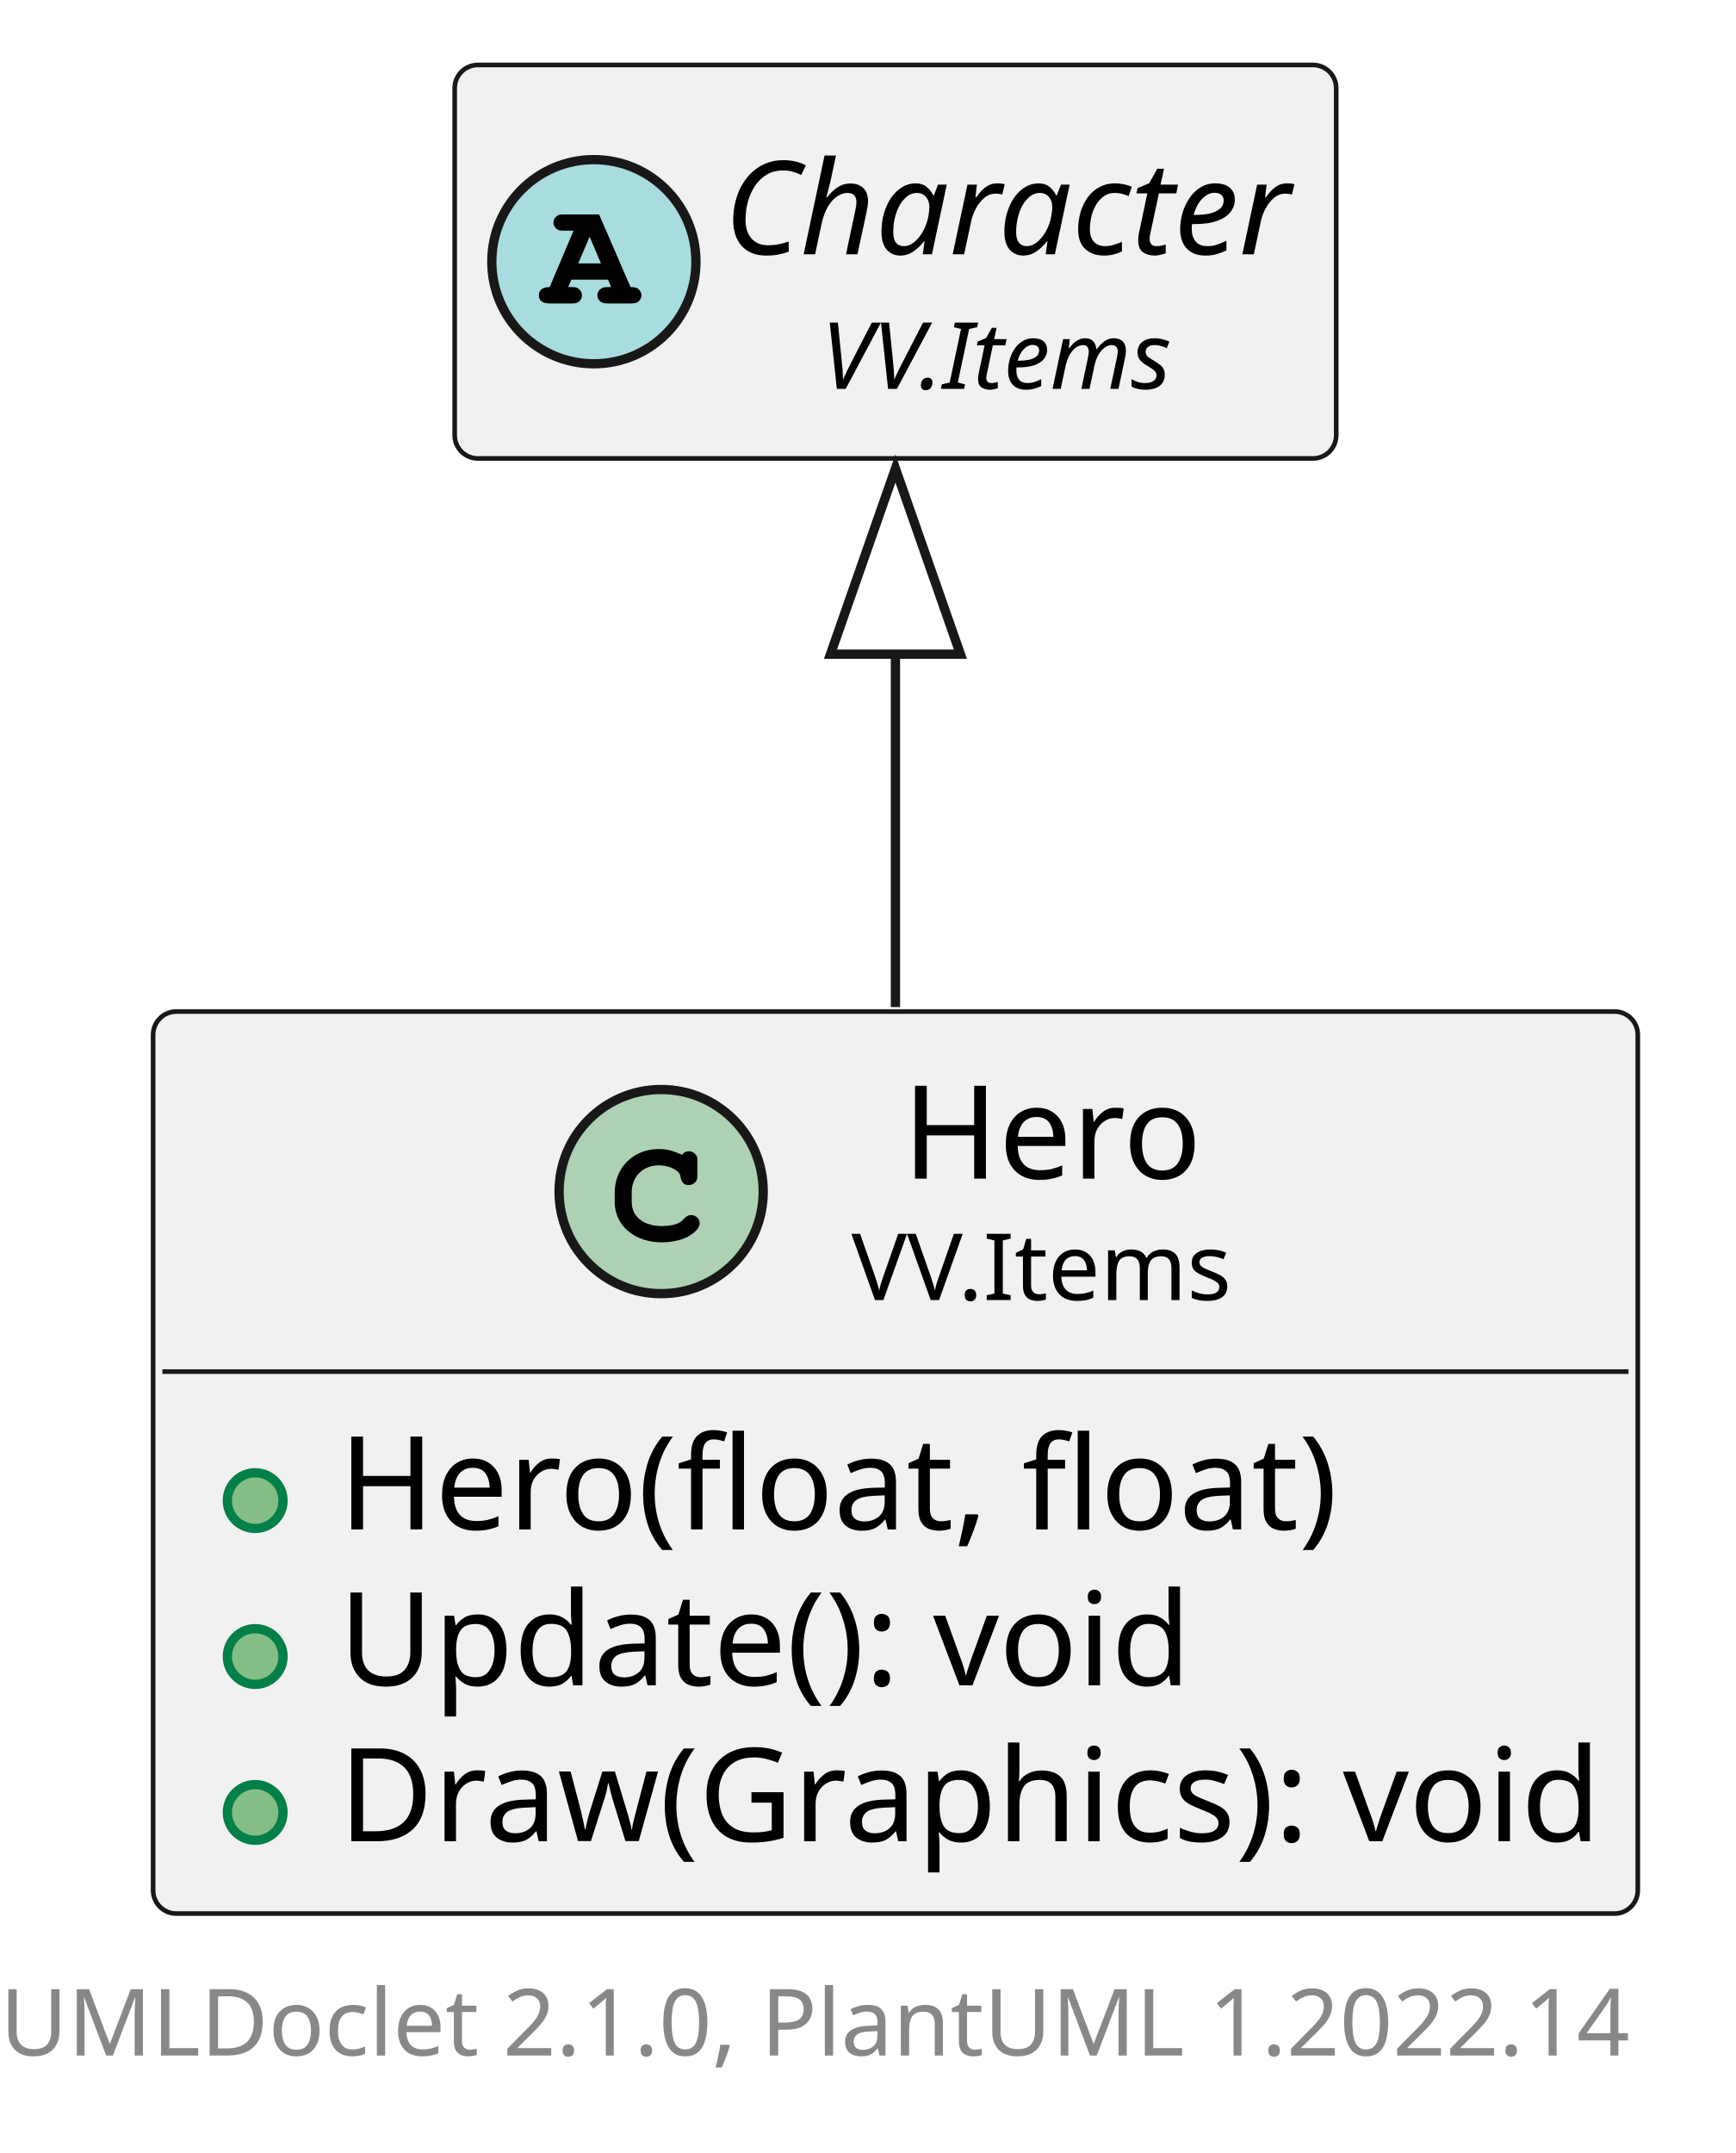
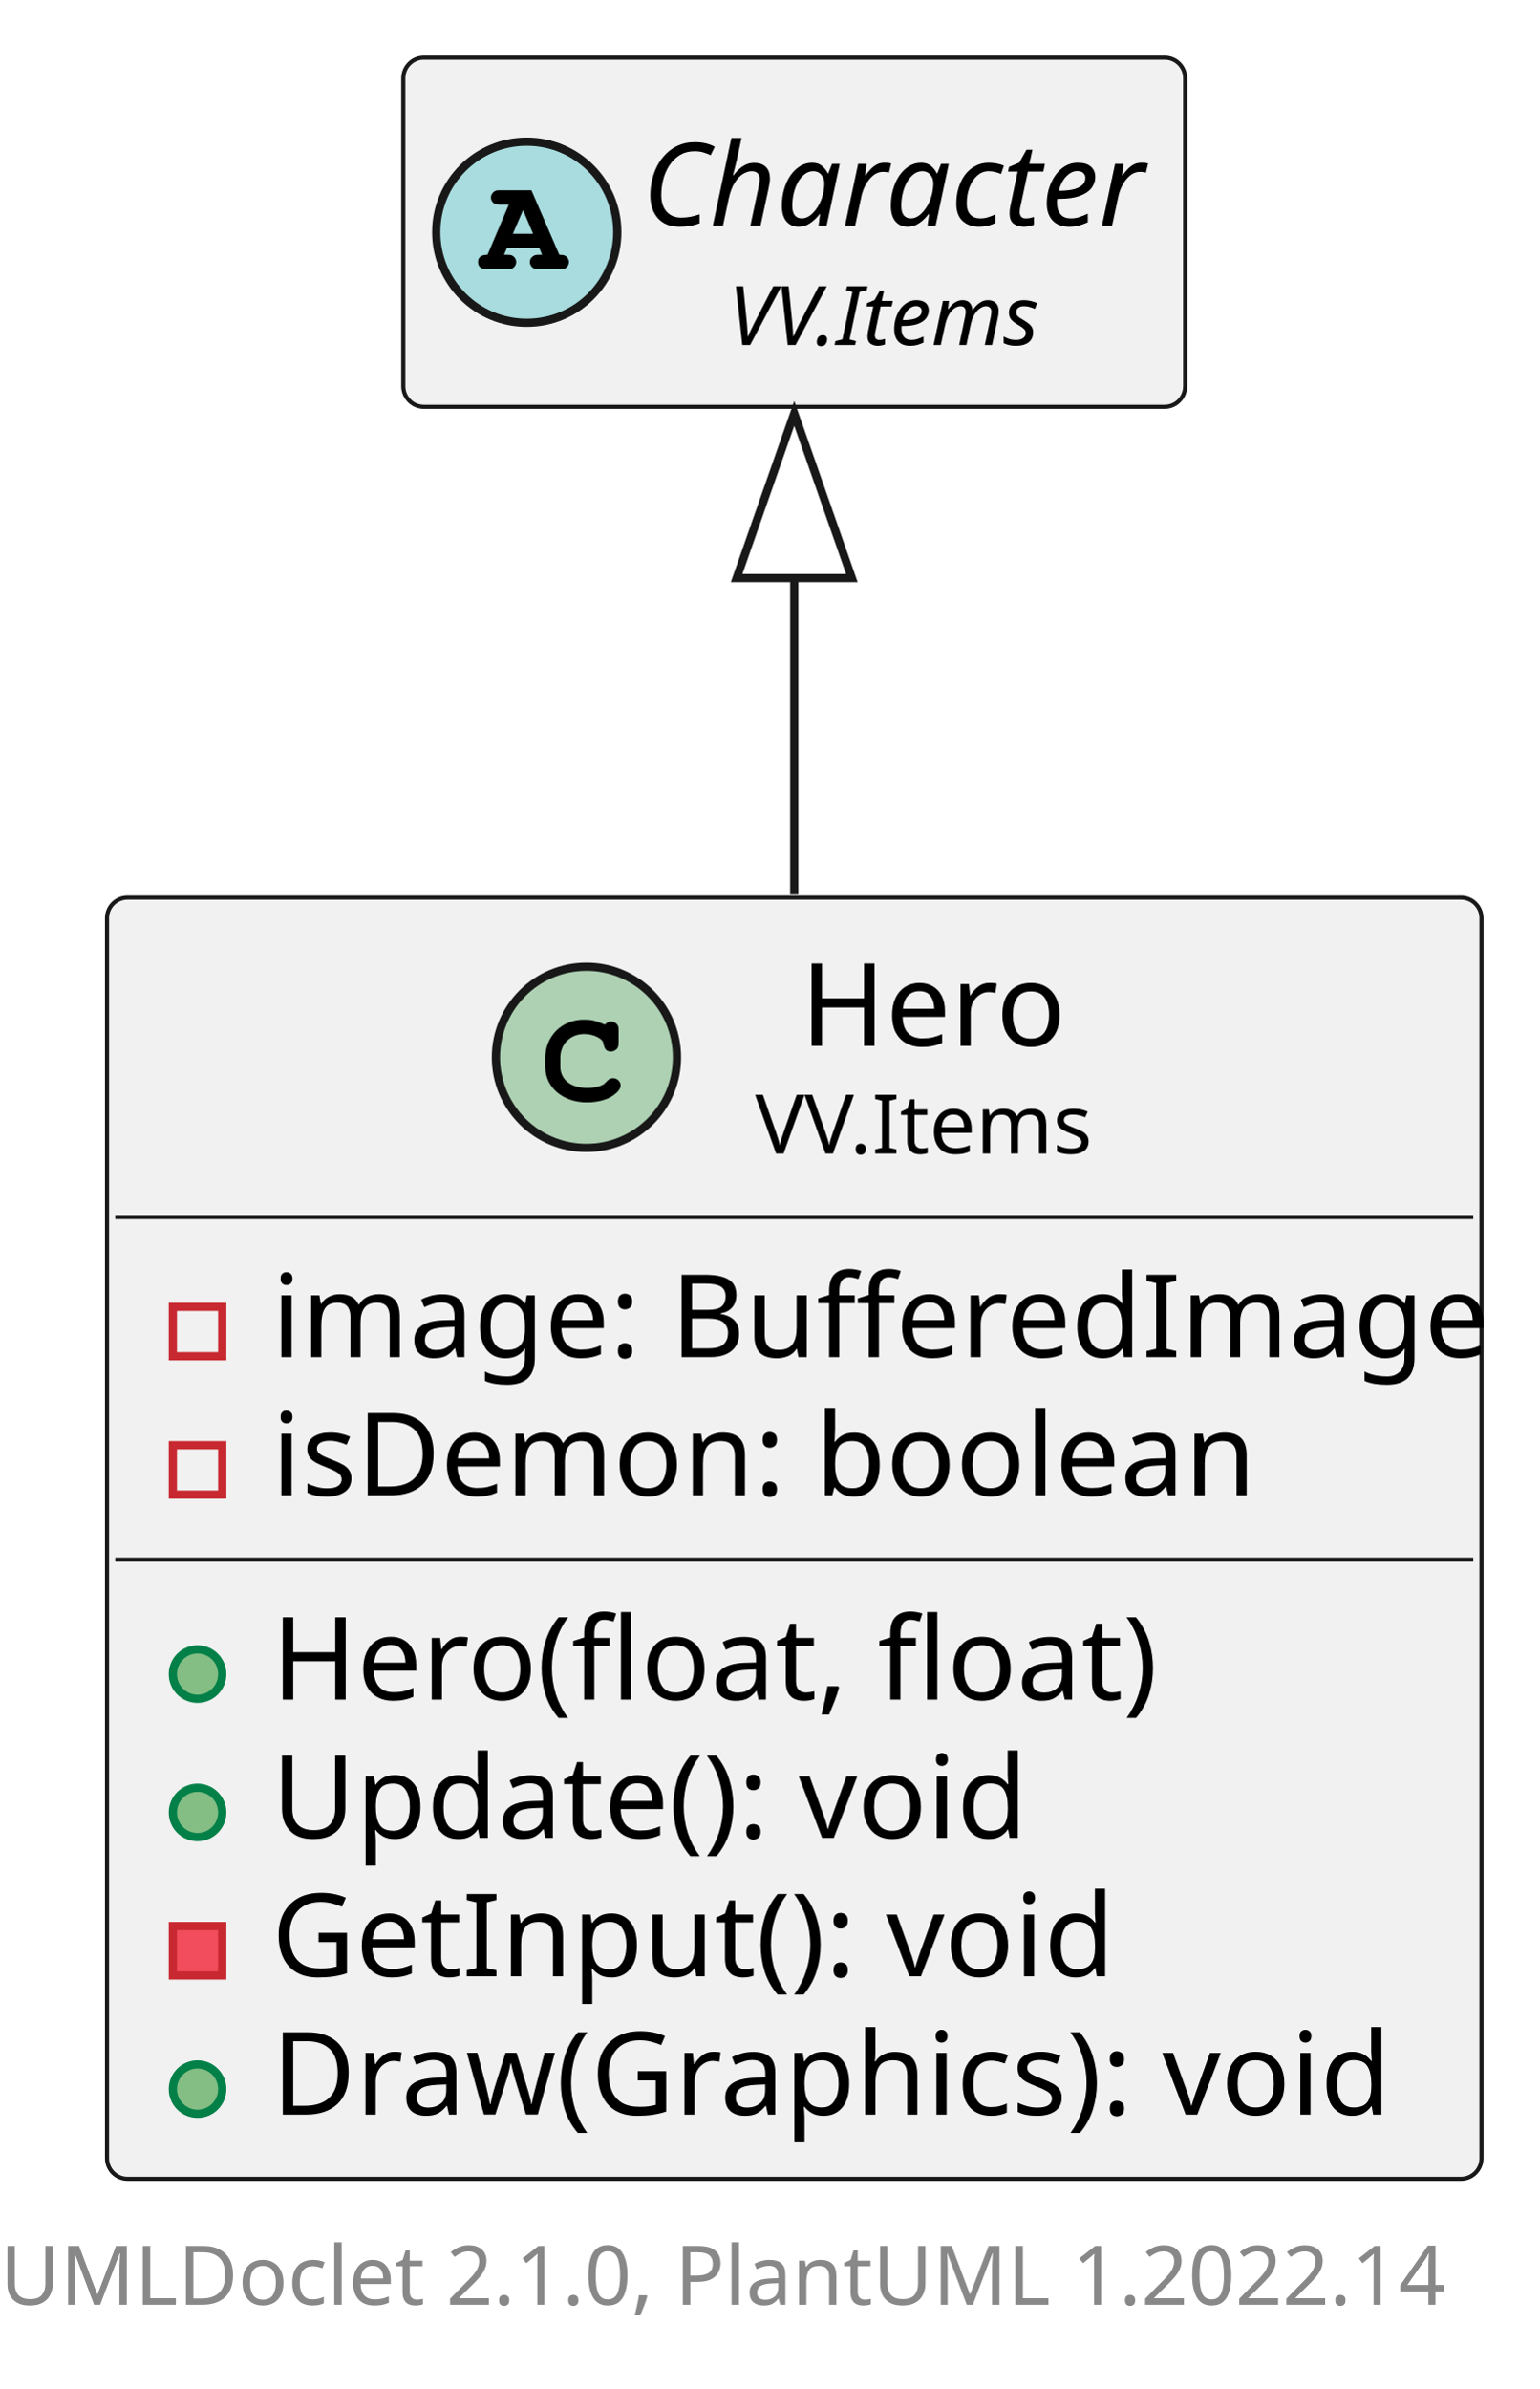
- <svg xmlns="http://www.w3.org/2000/svg" xmlns:xlink="http://www.w3.org/1999/xlink" contentStyleType="text/css" height="232px" preserveAspectRatio="none" style="width:187px;height:232px;background:#FFFFFF;" version="1.1" viewBox="0 0 187 232" width="187px" zoomAndPan="magnify">
+ <svg xmlns="http://www.w3.org/2000/svg" xmlns:xlink="http://www.w3.org/1999/xlink" contentStyleType="text/css" height="290px" preserveAspectRatio="none" style="width:187px;height:290px;background:#FFFFFF;" version="1.1" viewBox="0 0 187 290" width="187px" zoomAndPan="magnify">
  <defs />
  <g>
    <a href="Hero.html" target="_top" title="Hero.html" xlink:actuate="onRequest" xlink:href="Hero.html" xlink:show="new" xlink:title="Hero.html" xlink:type="simple">
      <g id="elem_VV.Items.Hero">
-         <rect codeLine="5" fill="#F1F1F1" height="97.2" id="VV.Items.Hero" rx="2.5" ry="2.5" style="stroke:#181818;stroke-width:0.5;" width="160" x="16.5" y="109" />
+         <rect codeLine="5" fill="#F1F1F1" height="155.6" id="VV.Items.Hero" rx="2.5" ry="2.5" style="stroke:#181818;stroke-width:0.5;" width="167" x="13" y="109" />
        <ellipse cx="71.25" cy="128.4" fill="#ADD1B2" rx="11" ry="11" style="stroke:#181818;stroke-width:1.0;" />
        <path d="M66.25,129.556 C66.25,132.056 68.391,133.869 71.312,133.869 C72.547,133.869 73.719,133.572 74.469,133.056 C75.078,132.634 75.406,132.213 75.406,131.806 C75.406,131.338 74.984,130.931 74.484,130.931 C74.25,130.931 74.031,131.009 73.828,131.213 C73.391,131.65 73.391,131.65 73.219,131.744 C72.766,131.978 72.125,132.119 71.359,132.119 C69.359,132.119 68.078,131.103 68.078,129.525 L68.078,128.478 C68.078,126.775 69.297,125.572 71,125.572 C71.578,125.572 72.156,125.713 72.625,125.963 C73.094,126.228 73.266,126.416 73.328,126.775 C73.453,127.447 73.703,127.697 74.234,127.697 C74.516,127.697 74.797,127.556 74.984,127.338 C75.109,127.166 75.156,126.994 75.156,126.556 L75.156,125.197 C75.156,124.775 75.141,124.634 75.016,124.463 C74.844,124.213 74.562,124.056 74.234,124.056 C73.922,124.056 73.719,124.166 73.5,124.431 C72.328,123.931 71.891,123.822 70.938,123.822 C68.266,123.822 66.25,125.838 66.25,128.463 L66.25,129.556 Z " fill="#000000" />
        <text fill="#000000" font-family="sans-serif" font-size="14" lengthAdjust="spacing" textLength="31" x="97.25" y="127.006">Hero</text>
        <text fill="#000000" font-family="sans-serif" font-size="10" lengthAdjust="spacing" textLength="42" x="91.75" y="140.09">VV.Items</text>
-         <line style="stroke:#181818;stroke-width:0.5;" x1="17.5" x2="175.5" y1="147.8" y2="147.8" />
-         <ellipse cx="27.5" cy="161.7" fill="#84BE84" rx="3" ry="3" style="stroke:#038048;stroke-width:1.0;" />
-         <text fill="#000000" font-family="sans-serif" font-size="14" lengthAdjust="spacing" textLength="103" x="36.5" y="164.806">Hero(float, float)</text>
-         <ellipse cx="27.5" cy="178.5" fill="#84BE84" rx="3" ry="3" style="stroke:#038048;stroke-width:1.0;" />
-         <text fill="#000000" font-family="sans-serif" font-size="14" lengthAdjust="spacing" textLength="90" x="36.5" y="181.606">Update(): void</text>
-         <ellipse cx="27.5" cy="195.3" fill="#84BE84" rx="3" ry="3" style="stroke:#038048;stroke-width:1.0;" />
-         <text fill="#000000" font-family="sans-serif" font-size="14" lengthAdjust="spacing" textLength="134" x="36.5" y="198.406">Draw(Graphics): void</text>
+         <line style="stroke:#181818;stroke-width:0.5;" x1="14" x2="179" y1="147.8" y2="147.8" />
+         <rect fill="none" height="6" style="stroke:#C82930;stroke-width:1.0;" width="6" x="21" y="158.7" />
+         <text fill="#000000" font-family="sans-serif" font-size="14" lengthAdjust="spacing" textLength="141" x="33" y="164.806">image: BufferedImage</text>
+         <rect fill="none" height="6" style="stroke:#C82930;stroke-width:1.0;" width="6" x="21" y="175.5" />
+         <text fill="#000000" font-family="sans-serif" font-size="14" lengthAdjust="spacing" textLength="115" x="33" y="181.606">isDemon: boolean</text>
+         <line style="stroke:#181818;stroke-width:0.5;" x1="14" x2="179" y1="189.4" y2="189.4" />
+         <ellipse cx="24" cy="203.3" fill="#84BE84" rx="3" ry="3" style="stroke:#038048;stroke-width:1.0;" />
+         <text fill="#000000" font-family="sans-serif" font-size="14" lengthAdjust="spacing" textLength="103" x="33" y="206.406">Hero(float, float)</text>
+         <ellipse cx="24" cy="220.1" fill="#84BE84" rx="3" ry="3" style="stroke:#038048;stroke-width:1.0;" />
+         <text fill="#000000" font-family="sans-serif" font-size="14" lengthAdjust="spacing" textLength="90" x="33" y="223.206">Update(): void</text>
+         <rect fill="#F24D5C" height="6" style="stroke:#C82930;stroke-width:1.0;" width="6" x="21" y="233.9" />
+         <text fill="#000000" font-family="sans-serif" font-size="14" lengthAdjust="spacing" textLength="99" x="33" y="240.006">GetInput(): void</text>
+         <ellipse cx="24" cy="253.7" fill="#84BE84" rx="3" ry="3" style="stroke:#038048;stroke-width:1.0;" />
+         <text fill="#000000" font-family="sans-serif" font-size="14" lengthAdjust="spacing" textLength="134" x="33" y="256.805">Draw(Graphics): void</text>
      </g>
    </a>
    <a href="Character.html" target="_top" title="Character.html" xlink:actuate="onRequest" xlink:href="Character.html" xlink:show="new" xlink:title="Character.html" xlink:type="simple">
      <g id="elem_VV.Items.Character">
-         <rect codeLine="11" fill="#F1F1F1" height="42.4" id="VV.Items.Character" rx="2.5" ry="2.5" style="stroke:#181818;stroke-width:0.5;" width="95" x="49" y="7" />
+         <rect codeLine="14" fill="#F1F1F1" height="42.4" id="VV.Items.Character" rx="2.5" ry="2.5" style="stroke:#181818;stroke-width:0.5;" width="95" x="49" y="7" />
        <ellipse cx="64" cy="28.2" fill="#A9DCDF" rx="11" ry="11" style="stroke:#181818;stroke-width:1.0;" />
        <path d="M65.531,30.137 L65.859,30.934 L65.578,30.934 C65.125,30.934 65,30.966 64.828,31.075 C64.547,31.216 64.375,31.512 64.375,31.809 C64.375,32.106 64.516,32.356 64.75,32.528 C64.922,32.653 65.156,32.7 65.578,32.7 L67.938,32.7 C68.297,32.7 68.547,32.669 68.688,32.575 C68.953,32.434 69.125,32.122 69.125,31.809 C69.125,31.544 68.984,31.278 68.75,31.106 C68.562,30.981 68.406,30.95 67.953,30.934 L64.562,23.106 L60.844,23.106 C60.391,23.106 60.25,23.122 60.078,23.231 C59.812,23.403 59.641,23.684 59.641,23.981 C59.641,24.262 59.781,24.528 60.031,24.7 C60.203,24.825 60.391,24.856 60.844,24.856 L61.812,24.856 L59.234,30.934 C58.484,30.934 58.078,31.231 58.078,31.809 C58.078,32.419 58.469,32.7 59.266,32.7 L61.531,32.7 C61.891,32.7 62.141,32.669 62.281,32.575 C62.547,32.419 62.719,32.122 62.719,31.809 C62.719,31.544 62.578,31.278 62.344,31.106 C62.156,30.966 62,30.934 61.531,30.934 L61.234,30.934 L61.578,30.137 L65.531,30.137 Z M64.766,28.387 L62.312,28.387 L63.547,25.512 L64.766,28.387 Z " fill="#000000" />
        <text fill="#000000" font-family="sans-serif" font-size="14" font-style="italic" lengthAdjust="spacing" textLength="63" x="78" y="27.4">Character</text>
        <text fill="#000000" font-family="sans-serif" font-size="10" font-style="italic" lengthAdjust="spacing" textLength="42" x="88.5" y="41.9">VV.Items</text>
      </g>
    </a>
    <g id="link_VV.Items.Character_VV.Items.Hero">
-       <path codeLine="13" d="M96.5,70.24 C96.5,82.45 96.5,95.92 96.5,108.52 " fill="none" id="VV.Items.Character-backto-VV.Items.Hero" style="stroke:#181818;stroke-width:1.0;" />
-       <polygon fill="none" points="89.5,70.49,96.5,50.49,103.5,70.49,89.5,70.49" style="stroke:#181818;stroke-width:1.0;" />
+       <path codeLine="16" d="M96.5,69.85 C96.5,81.78 96.5,95.22 96.5,108.63 " fill="none" id="VV.Items.Character-backto-VV.Items.Hero" style="stroke:#181818;stroke-width:1.0;" />
+       <polygon fill="none" points="89.5,70.2,96.5,50.2,103.5,70.2,89.5,70.2" style="stroke:#181818;stroke-width:1.0;" />
    </g>
-     <text fill="#888888" font-family="sans-serif" font-size="10" lengthAdjust="spacing" textLength="179" x="0" y="221.49">UMLDoclet 2.1.0, PlantUML 1.2022.14</text>
+     <text fill="#888888" font-family="sans-serif" font-size="10" lengthAdjust="spacing" textLength="179" x="0" y="279.889">UMLDoclet 2.1.0, PlantUML 1.2022.14</text>
  </g>
</svg>
